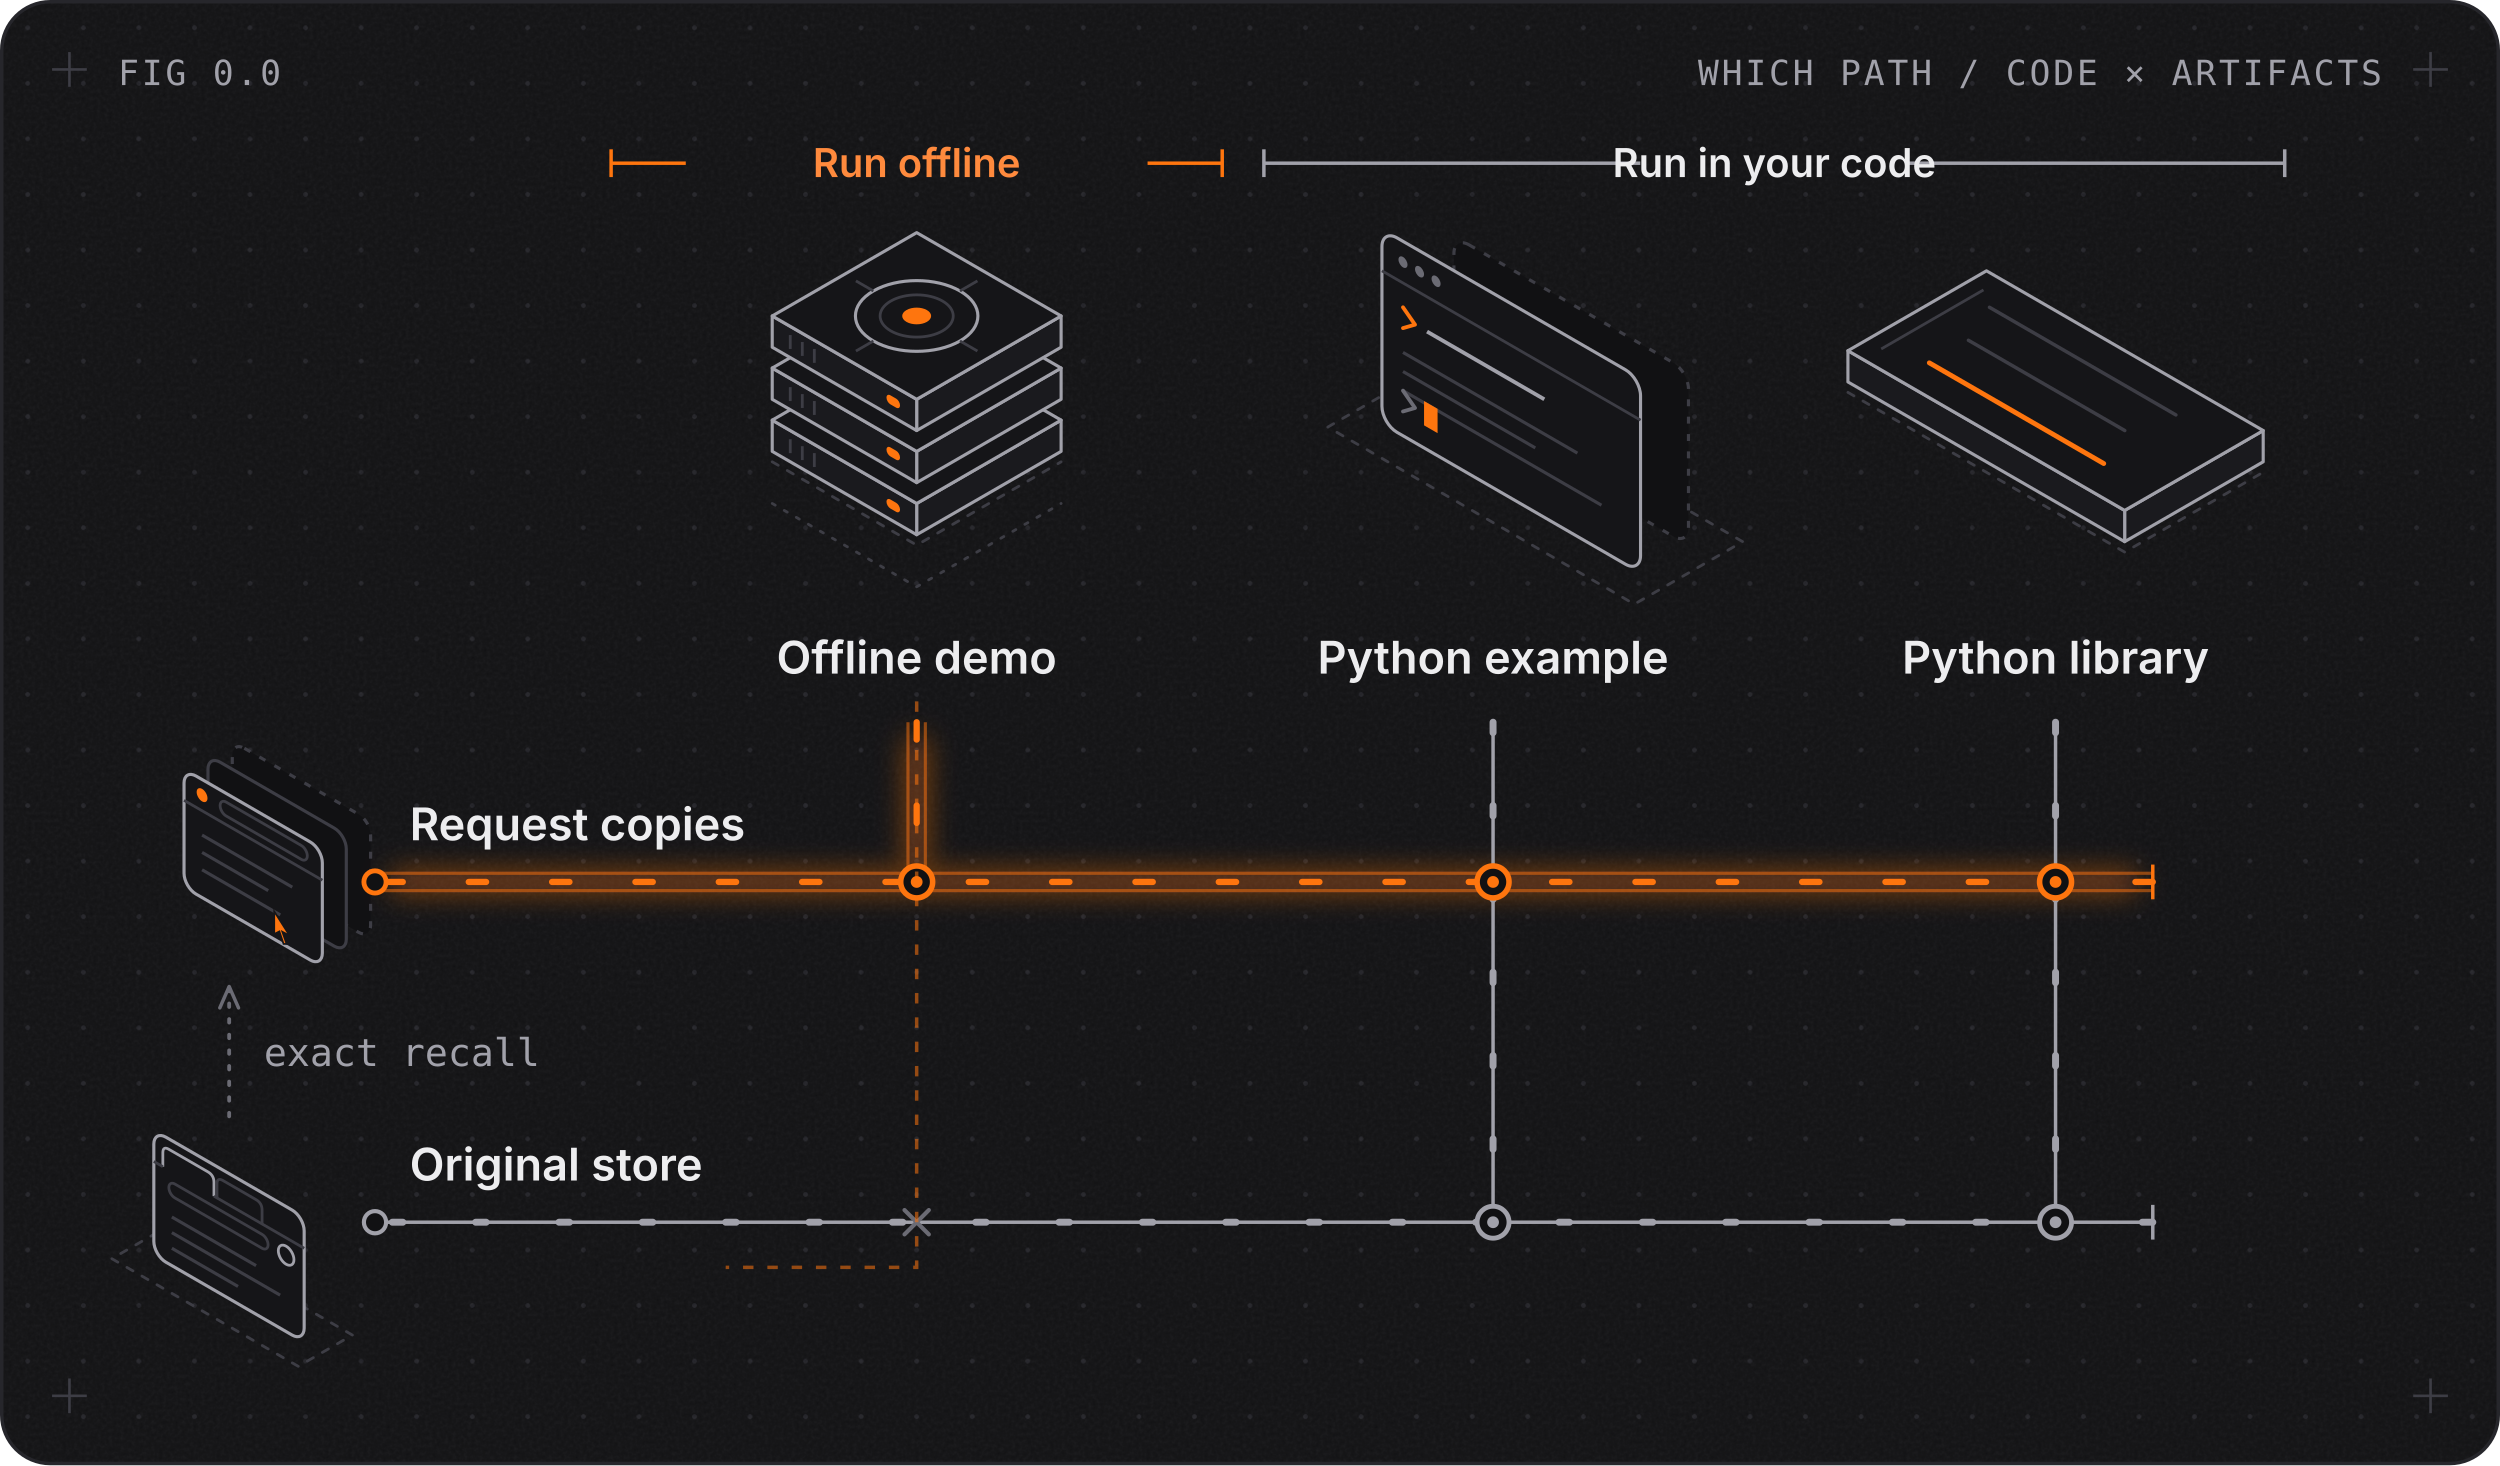
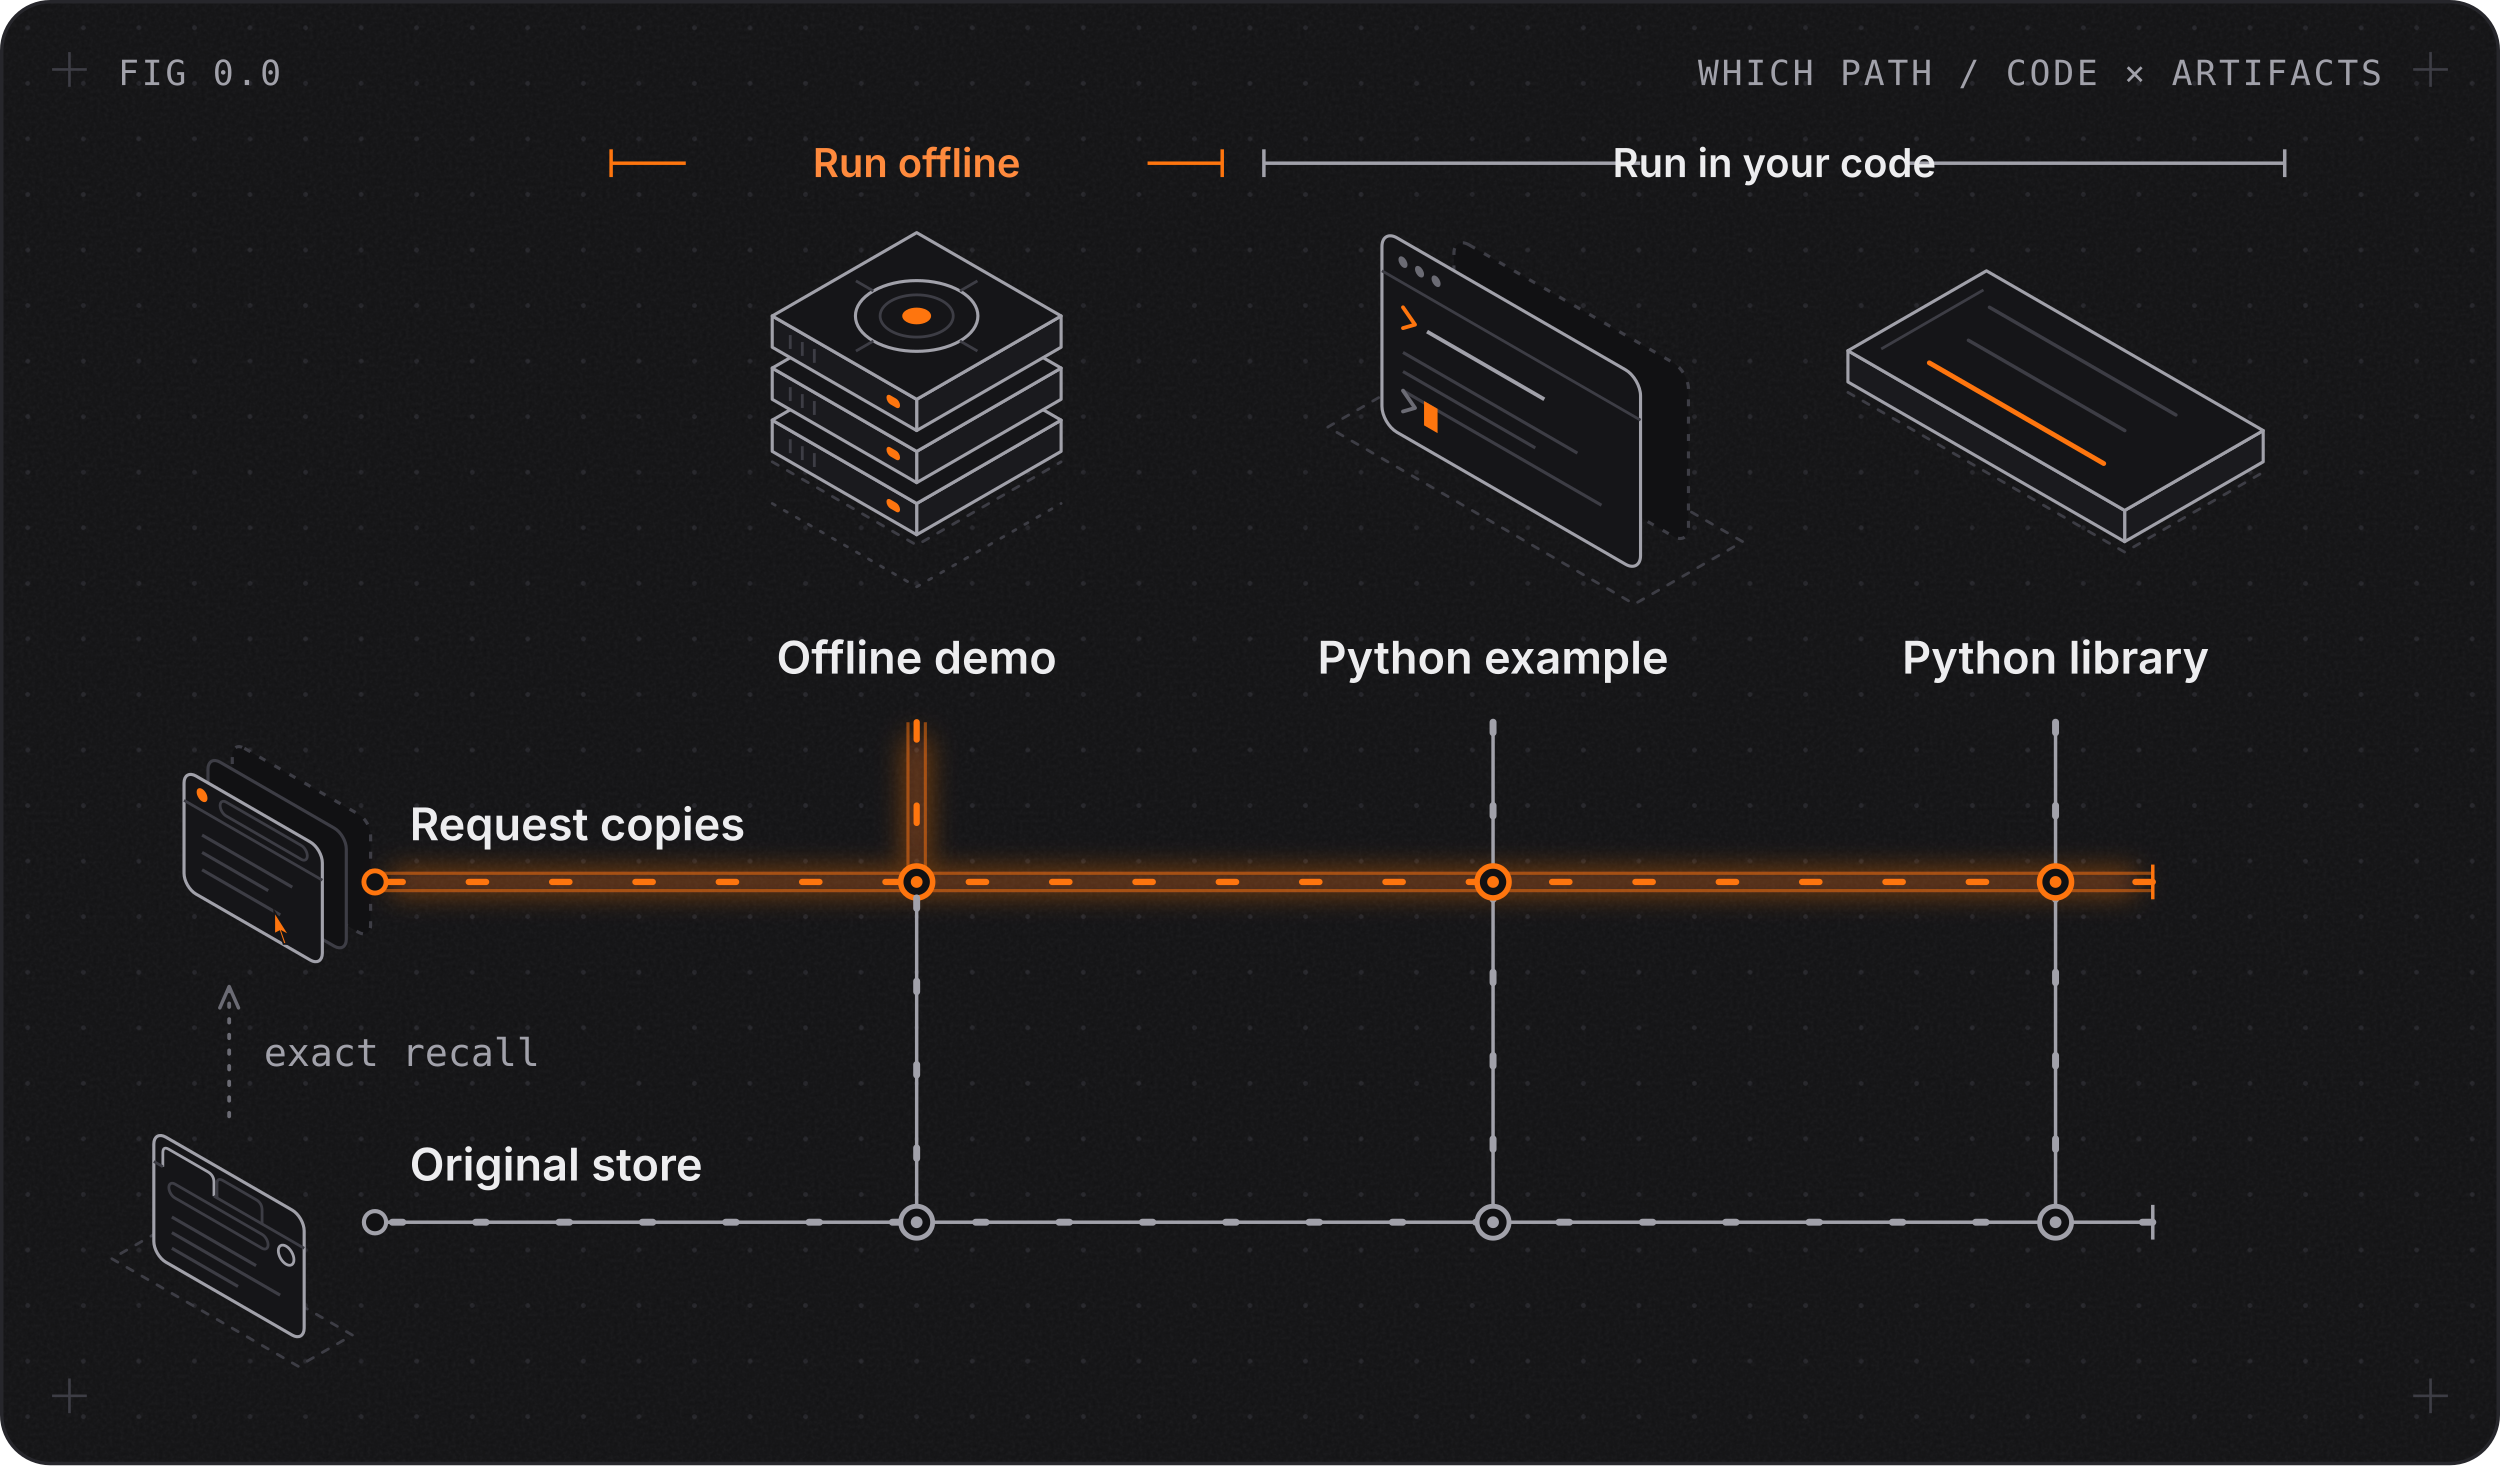
<svg xmlns="http://www.w3.org/2000/svg" viewBox="0 0 720 422" width="720" height="422" role="img" aria-labelledby="t d" fill="none">
  <style>.s{font-family:Geist, Inter, -apple-system, BlinkMacSystemFont, 'Segoe UI', Helvetica, Arial, sans-serif}.m{font-family:'Geist Mono', ui-monospace, SFMono-Regular, Menlo, monospace}text{font-kerning:normal}@keyframes fl{to{stroke-dashoffset:24}}@keyframes fd{to{stroke-dashoffset:-24}}@keyframes sync{to{stroke-dashoffset:-9}}@keyframes led{0%,100%{fill-opacity:1}50%{fill-opacity:.15}}@keyframes blink{0%,49%{fill-opacity:1}50%,100%{fill-opacity:0}}@keyframes cur{0%,100%{transform:translate(0,0)}40%,60%{transform:translate(-14px,-7px)}}@keyframes live{0%,100%{fill-opacity:1}50%{fill-opacity:.25}}@media (prefers-reduced-motion:no-preference){.pkl{animation:fl 1.2s linear infinite}.pkd{animation:fd 1.4s linear infinite}.pks{animation:fd 2.1s linear infinite}.sync{animation:sync 1.6s linear infinite}.led{animation:led 2.4s ease-in-out infinite}.blink{animation:blink 1.1s steps(1) infinite}.cur{animation:cur 6s ease-in-out infinite}.live{animation:live 1.8s ease-in-out infinite}}@keyframes ng0{0%,0.00%{fill-opacity:0}0.50%,17.90%{fill-opacity:1}19.40%,100%{fill-opacity:0}}@media (prefers-reduced-motion:no-preference){.ng0{animation:ng0 12s linear infinite}}@keyframes ng1{0%,19.50%{fill-opacity:0}20.50%,57.90%{fill-opacity:1}59.40%,100%{fill-opacity:0}}@media (prefers-reduced-motion:no-preference){.ng1{animation:ng1 12s linear infinite}}@keyframes ng2{0%,59.50%{fill-opacity:0}60.50%,97.90%{fill-opacity:1}99.40%,100%{fill-opacity:0}}@media (prefers-reduced-motion:no-preference){.ng2{animation:ng2 12s linear infinite}}@keyframes st0{0%,0.00%{transform:translate(0px,0px);fill-opacity:0;stroke-opacity:0}0.60%{fill-opacity:1;stroke-opacity:1}3.64%{transform:translate(0.0px,46.0px)}16.00%{transform:translate(-156.0px,46.0px)}17.00%{fill-opacity:1;stroke-opacity:1}18.50%,100%{transform:translate(-156.0px,46.0px);fill-opacity:0;stroke-opacity:0}}@keyframes tr0{0%,0.00%{stroke-dashoffset:202.0;stroke-opacity:0}0.30%{stroke-opacity:1}3.64%{stroke-dashoffset:156.0}16.00%{stroke-dashoffset:0.0}17.40%{stroke-dashoffset:0;stroke-opacity:1}19.40%,100%{stroke-dashoffset:0;stroke-opacity:0}}@media (prefers-reduced-motion:no-preference){.st0{animation:st0 12s linear infinite}.tr0{animation:tr0 12s linear infinite}}@keyframes st1{0%,20.00%{transform:translate(0px,0px);fill-opacity:0;stroke-opacity:0}20.60%{fill-opacity:1;stroke-opacity:1}24.94%{transform:translate(0.0px,144.0px)}36.00%{transform:translate(-322.0px,144.0px)}37.00%{fill-opacity:1;stroke-opacity:1}38.50%,100%{transform:translate(-322.0px,144.0px);fill-opacity:0;stroke-opacity:0}}@keyframes tr1{0%,20.00%{stroke-dashoffset:466.0;stroke-opacity:0}20.30%{stroke-opacity:1}24.94%{stroke-dashoffset:322.0}36.00%{stroke-dashoffset:0.0}37.40%{stroke-dashoffset:0;stroke-opacity:1}39.40%,100%{stroke-dashoffset:0;stroke-opacity:0}}@media (prefers-reduced-motion:no-preference){.st1{animation:st1 12s linear infinite}.tr1{animation:tr1 12s linear infinite}}@keyframes st2{0%,40.00%{transform:translate(0px,0px);fill-opacity:0;stroke-opacity:0}40.60%{fill-opacity:1;stroke-opacity:1}42.00%{transform:translate(0.0px,46.0px)}56.00%{transform:translate(-322.0px,46.0px)}57.00%{fill-opacity:1;stroke-opacity:1}58.50%,100%{transform:translate(-322.0px,46.0px);fill-opacity:0;stroke-opacity:0}}@keyframes tr2{0%,40.00%{stroke-dashoffset:368.0;stroke-opacity:0}40.30%{stroke-opacity:1}42.00%{stroke-dashoffset:322.0}56.00%{stroke-dashoffset:0.0}57.40%{stroke-dashoffset:0;stroke-opacity:1}59.40%,100%{stroke-dashoffset:0;stroke-opacity:0}}@media (prefers-reduced-motion:no-preference){.st2{animation:st2 12s linear infinite}.tr2{animation:tr2 12s linear infinite}}@keyframes st3{0%,60.00%{transform:translate(0px,0px);fill-opacity:0;stroke-opacity:0}60.60%{fill-opacity:1;stroke-opacity:1}63.67%{transform:translate(0.0px,144.0px)}76.00%{transform:translate(-484.0px,144.0px)}77.00%{fill-opacity:1;stroke-opacity:1}78.50%,100%{transform:translate(-484.0px,144.0px);fill-opacity:0;stroke-opacity:0}}@keyframes tr3{0%,60.00%{stroke-dashoffset:628.0;stroke-opacity:0}60.30%{stroke-opacity:1}63.67%{stroke-dashoffset:484.0}76.00%{stroke-dashoffset:0.0}77.40%{stroke-dashoffset:0;stroke-opacity:1}79.40%,100%{stroke-dashoffset:0;stroke-opacity:0}}@media (prefers-reduced-motion:no-preference){.st3{animation:st3 12s linear infinite}.tr3{animation:tr3 12s linear infinite}}@keyframes st4{0%,80.00%{transform:translate(0px,0px);fill-opacity:0;stroke-opacity:0}80.60%{fill-opacity:1;stroke-opacity:1}81.39%{transform:translate(0.0px,46.0px)}96.00%{transform:translate(-484.0px,46.0px)}97.00%{fill-opacity:1;stroke-opacity:1}98.50%,100%{transform:translate(-484.0px,46.0px);fill-opacity:0;stroke-opacity:0}}@keyframes tr4{0%,80.00%{stroke-dashoffset:530.0;stroke-opacity:0}80.30%{stroke-opacity:1}81.39%{stroke-dashoffset:484.0}96.00%{stroke-dashoffset:0.0}97.40%{stroke-dashoffset:0;stroke-opacity:1}99.40%,100%{stroke-dashoffset:0;stroke-opacity:0}}@media (prefers-reduced-motion:no-preference){.st4{animation:st4 12s linear infinite}.tr4{animation:tr4 12s linear infinite}}</style>
  <defs>
    <pattern id="dots" width="16" height="16" patternUnits="userSpaceOnUse">
      <circle cx="8" cy="8" r="0.7" fill="#232328" />
    </pattern>
    <filter id="grain" x="0" y="0" width="100%" height="100%">
      <feTurbulence type="fractalNoise" baseFrequency="0.9" numOctaves="2" seed="7" stitchTiles="stitch" />
      <feColorMatrix values="0 0 0 0 0.5  0 0 0 0 0.5  0 0 0 0 0.5  0 0 0 0.07 0" />
    </filter>
    <clipPath id="card">
      <rect x="0.5" y="0.5" width="719" height="421" rx="14" />
    </clipPath>
    <marker id="ah" viewBox="0 0 10 10" refX="8.5" refY="5" markerWidth="7" markerHeight="7" orient="auto-start-reverse">
      <path d="M1 1.5 L9 5 L1 8.5" stroke="#A1A1AA" stroke-width="1.3" fill="none" stroke-linejoin="round" stroke-linecap="round" />
    </marker>
    <marker id="ah3" viewBox="0 0 10 10" refX="8.5" refY="5" markerWidth="7" markerHeight="7" orient="auto-start-reverse">
      <path d="M1 1.5 L9 5 L1 8.5" stroke="#6B6B74" stroke-width="1.3" fill="none" stroke-linejoin="round" stroke-linecap="round" />
    </marker>
    <filter id="glow" filterUnits="userSpaceOnUse" x="0" y="0" width="720" height="422">
      <feGaussianBlur stdDeviation="4" />
    </filter>
  </defs>
  <rect x="0.5" y="0.5" width="719" height="421" rx="14" fill="#111113" />
  <g clip-path="url(#card)">
    <rect width="720" height="422" fill="url(#dots)" />
    <rect width="720" height="422" filter="url(#grain)" />
  </g>
  <rect x="0.5" y="0.5" width="719" height="421" rx="14" fill="none" stroke="#26262B" />
  <path d="M15 20h10M20 15v10" stroke="#3D3D45" stroke-width="0.75" />
  <path d="M695 20h10M700 15v10" stroke="#3D3D45" stroke-width="0.75" />
  <path d="M15 402h10M20 397v10" stroke="#3D3D45" stroke-width="0.75" />
  <path d="M695 402h10M700 397v10" stroke="#3D3D45" stroke-width="0.75" />
  <text x="34.0" y="24.5" font-size="10" fill="#A1A1AA" letter-spacing="0.08em" class="m">FIG 0.0</text>
  <text x="686.0" y="24.5" font-size="10" fill="#A1A1AA" text-anchor="end" letter-spacing="0.08em" class="m">WHICH PATH / CODE × ARTIFACTS</text>
  <path d="M176 43v8M352 43v8" stroke="#FE750E" stroke-width="1" />
  <path d="M176 47H197.5M330.5 47H352" stroke="#FE750E" stroke-width="1" />
  <text x="264.0" y="51.0" font-size="11.5" fill="#FF8A3D" font-weight="600" text-anchor="middle" class="s">Run offline</text>
  <path d="M364 43v8M658 43v8" stroke="#A1A1AA" stroke-width="1" />
  <path d="M364 47H472.4M549.6 47H658" stroke="#A1A1AA" stroke-width="1" />
  <text x="511.0" y="51.0" font-size="11.5" fill="#EDEDEF" font-weight="600" text-anchor="middle" class="s">Run in your code</text>
  <polyline points="222.4,133.0 264.0,157.0 305.6,133.0" stroke="#3D3D45" stroke-width="0.8" stroke-dasharray="2 3" stroke-linejoin="round" stroke-linecap="round" />
  <polyline points="222.4,145.0 264.0,169.0 305.6,145.0" stroke="#3D3D45" stroke-width="0.8" stroke-dasharray="1 3" stroke-linejoin="round" stroke-linecap="round" />
  <polygon points="305.6,121.0 264.0,145.0 264.0,154.0 305.6,130.0" fill="#1A1A1E" stroke="#A1A1AA" stroke-width="0.9" stroke-linejoin="round" stroke-linecap="round" />
  <polygon points="222.4,121.0 264.0,145.0 264.0,154.0 222.4,130.0" fill="#1A1A1E" stroke="#A1A1AA" stroke-width="0.9" stroke-linejoin="round" stroke-linecap="round" />
  <polygon points="264.0,97.0 305.6,121.0 264.0,145.0 222.4,121.0" fill="#151518" stroke="#A1A1AA" stroke-width="0.9" stroke-linejoin="round" stroke-linecap="round" />
  <g transform="matrix(0.866,0.5,0,1,222.4,130.0)">
    <line x1="6" y1="-6.5" x2="6" y2="-2.5" stroke="#3D3D45" stroke-width="0.8" vector-effect="non-scaling-stroke" />
    <line x1="10" y1="-6.5" x2="10" y2="-2.5" stroke="#3D3D45" stroke-width="0.8" vector-effect="non-scaling-stroke" />
    <line x1="14" y1="-6.5" x2="14" y2="-2.5" stroke="#3D3D45" stroke-width="0.8" vector-effect="non-scaling-stroke" />
    <rect class="led" style="animation-delay:0.0s" x="38" y="-5.8" width="4.5" height="2.6" rx="1.3" fill="#FE750E" />
  </g>
  <polygon points="305.6,106.0 264.0,130.0 264.0,139.0 305.6,115.0" fill="#1A1A1E" stroke="#A1A1AA" stroke-width="0.9" stroke-linejoin="round" stroke-linecap="round" />
  <polygon points="222.4,106.0 264.0,130.0 264.0,139.0 222.4,115.0" fill="#1A1A1E" stroke="#A1A1AA" stroke-width="0.9" stroke-linejoin="round" stroke-linecap="round" />
  <polygon points="264.0,82.0 305.6,106.0 264.0,130.0 222.4,106.0" fill="#151518" stroke="#A1A1AA" stroke-width="0.9" stroke-linejoin="round" stroke-linecap="round" />
  <g transform="matrix(0.866,0.5,0,1,222.4,115.0)">
    <line x1="6" y1="-6.5" x2="6" y2="-2.5" stroke="#3D3D45" stroke-width="0.8" vector-effect="non-scaling-stroke" />
    <line x1="10" y1="-6.5" x2="10" y2="-2.5" stroke="#3D3D45" stroke-width="0.8" vector-effect="non-scaling-stroke" />
    <line x1="14" y1="-6.5" x2="14" y2="-2.5" stroke="#3D3D45" stroke-width="0.8" vector-effect="non-scaling-stroke" />
    <rect class="led" style="animation-delay:-0.8s" x="38" y="-5.8" width="4.5" height="2.6" rx="1.3" fill="#FE750E" />
  </g>
  <polygon points="305.6,91.0 264.0,115.0 264.0,124.0 305.6,100.0" fill="#1A1A1E" stroke="#A1A1AA" stroke-width="0.9" stroke-linejoin="round" stroke-linecap="round" />
  <polygon points="222.4,91.0 264.0,115.0 264.0,124.0 222.4,100.0" fill="#1A1A1E" stroke="#A1A1AA" stroke-width="0.9" stroke-linejoin="round" stroke-linecap="round" />
  <polygon points="264.0,67.0 305.6,91.0 264.0,115.0 222.4,91.0" fill="#151518" stroke="#A1A1AA" stroke-width="0.9" stroke-linejoin="round" stroke-linecap="round" />
  <g transform="matrix(0.866,0.5,0,1,222.4,100.0)">
    <line x1="6" y1="-6.5" x2="6" y2="-2.5" stroke="#3D3D45" stroke-width="0.8" vector-effect="non-scaling-stroke" />
    <line x1="10" y1="-6.5" x2="10" y2="-2.5" stroke="#3D3D45" stroke-width="0.8" vector-effect="non-scaling-stroke" />
    <line x1="14" y1="-6.5" x2="14" y2="-2.5" stroke="#3D3D45" stroke-width="0.8" vector-effect="non-scaling-stroke" />
    <rect class="led" style="animation-delay:-1.6s" x="38" y="-5.8" width="4.5" height="2.6" rx="1.3" fill="#FE750E" />
  </g>
  <g transform="matrix(0.866,0.5,-0.866,0.5,264.0,67.0)">
    <circle cx="24.0" cy="24.0" r="14.4" stroke="#A1A1AA" stroke-width="0.9" vector-effect="non-scaling-stroke" />
    <circle cx="24.0" cy="24.0" r="8.6" stroke="#3D3D45" stroke-width="0.8" vector-effect="non-scaling-stroke" />
    <circle cx="24.0" cy="24.0" r="3.4" fill="#FE750E" />
    <line x1="38.4" y1="24.0" x2="44.2" y2="24.0" stroke="#3D3D45" stroke-width="0.8" vector-effect="non-scaling-stroke" />
    <line x1="24.0" y1="38.4" x2="24.0" y2="44.2" stroke="#3D3D45" stroke-width="0.8" vector-effect="non-scaling-stroke" />
    <line x1="9.6" y1="24.0" x2="3.8" y2="24.0" stroke="#3D3D45" stroke-width="0.8" vector-effect="non-scaling-stroke" />
    <line x1="24.0" y1="9.6" x2="24.0" y2="3.8" stroke="#3D3D45" stroke-width="0.8" vector-effect="non-scaling-stroke" />
  </g>
  <polygon points="413.5,105.0 501.9,156.0 470.7,174.0 382.4,123.0" stroke="#3D3D45" stroke-width="0.8" stroke-dasharray="2 3" stroke-linejoin="round" stroke-linecap="round" />
  <g transform="matrix(0.866,0.5,0,1,411.8,114.0)">
    <rect x="8" y="-50" width="78" height="50" rx="5" fill="#111113" stroke="#3D3D45" stroke-width="0.9" stroke-dasharray="2 3" vector-effect="non-scaling-stroke" />
  </g>
  <g transform="matrix(0.866,0.5,0,1,398.0,122.0)">
    <rect x="0" y="-56" width="86" height="56" rx="5" fill="#151518" stroke="#A1A1AA" stroke-width="0.9" vector-effect="non-scaling-stroke" />
    <line x1="0" y1="-44" x2="86" y2="-44" stroke="#3D3D45" stroke-width="0.8" vector-effect="non-scaling-stroke" />
    <circle cx="7.0" cy="-50" r="1.5" fill="#6B6B74" />
    <circle cx="12.5" cy="-50" r="1.5" fill="#6B6B74" />
    <circle cx="18.0" cy="-50" r="1.5" fill="#6B6B74" />
    <path d="M7 -37 l4 3 l-4 3" stroke="#FE750E" stroke-width="1.1" stroke-linejoin="round" stroke-linecap="round" vector-effect="non-scaling-stroke" />
    <line x1="15" y1="-34" x2="54" y2="-34" stroke="#A1A1AA" stroke-width="1.1" vector-effect="non-scaling-stroke" />
    <line x1="7" y1="-24.0" x2="65" y2="-24.0" stroke="#3D3D45" stroke-width="0.9" vector-effect="non-scaling-stroke" />
    <line x1="7" y1="-18.5" x2="51" y2="-18.5" stroke="#3D3D45" stroke-width="0.9" vector-effect="non-scaling-stroke" />
    <line x1="7" y1="-13.0" x2="73" y2="-13.0" stroke="#3D3D45" stroke-width="0.9" vector-effect="non-scaling-stroke" />
    <path d="M7 -13 l4 3 l-4 3" stroke="#6B6B74" stroke-width="1.1" stroke-linejoin="round" stroke-linecap="round" vector-effect="non-scaling-stroke" />
    <rect class="blink" x="14" y="-13.5" width="4.5" height="7" fill="#FE750E" />
  </g>
  <polyline points="532.2,113.0 611.9,159.0 651.8,136.0" stroke="#3D3D45" stroke-width="0.8" stroke-dasharray="2 3" stroke-linejoin="round" stroke-linecap="round" />
  <polygon points="651.8,124.0 611.9,147.0 611.9,156.0 651.8,133.0" fill="#1A1A1E" stroke="#A1A1AA" stroke-width="0.9" stroke-linejoin="round" stroke-linecap="round" />
  <polygon points="532.2,101.0 611.9,147.0 611.9,156.0 532.2,110.0" fill="#1A1A1E" stroke="#A1A1AA" stroke-width="0.9" stroke-linejoin="round" stroke-linecap="round" />
  <polygon points="572.1,78.0 651.8,124.0 611.9,147.0 532.2,101.0" fill="#151518" stroke="#A1A1AA" stroke-width="0.9" stroke-linejoin="round" stroke-linecap="round" />
  <g transform="matrix(0.866,0.5,-0.866,0.5,572.1,78.0)">
    <line x1="11" y1="10.0" x2="73" y2="10.0" stroke="#3D3D45" stroke-width="1.0" stroke-linecap="round" vector-effect="non-scaling-stroke" />
    <line x1="17" y1="23.0" x2="69" y2="23.0" stroke="#3D3D45" stroke-width="1.0" stroke-linecap="round" vector-effect="non-scaling-stroke" />
    <line x1="17" y1="36.0" x2="75" y2="36.0" stroke="#FE750E" stroke-width="1.4" stroke-linecap="round" vector-effect="non-scaling-stroke" />
    <line x1="5" y1="6" x2="5" y2="40" stroke="#3D3D45" stroke-width="0.8" vector-effect="non-scaling-stroke" />
  </g>
  <rect class="ng0" x="220.5" y="177.5" width="87.1" height="24" rx="12" fill="#3A2214" fill-opacity="0" />
  <text x="264.0" y="194.0" font-size="13" fill="#EDEDEF" font-weight="600" text-anchor="middle" class="s">Offline demo</text>
  <rect class="ng1" x="357.8" y="177.5" width="144.4" height="24" rx="12" fill="#3A2214" fill-opacity="0" />
  <text x="430.0" y="194.0" font-size="13" fill="#EDEDEF" font-weight="600" text-anchor="middle" class="s">Python example</text>
  <rect class="ng2" x="530.3" y="177.5" width="123.5" height="24" rx="12" fill="#3A2214" fill-opacity="0" />
  <text x="592.0" y="194.0" font-size="13" fill="#EDEDEF" font-weight="600" text-anchor="middle" class="s">Python library</text>
  <g transform="matrix(0.866,0.5,0,1,66.9,247.5)">
    <rect x="0" y="-34" width="46" height="34" rx="4" fill="#111113" stroke="#3D3D45" stroke-width="0.9" stroke-dasharray="2 3" vector-effect="non-scaling-stroke" />
  </g>
  <g transform="matrix(0.866,0.5,0,1,59.9,251.5)">
    <rect x="0" y="-34" width="46" height="34" rx="4" fill="#111113" stroke="#3D3D45" stroke-width="0.9" vector-effect="non-scaling-stroke" />
  </g>
  <g transform="matrix(0.866,0.5,0,1,53.0,255.5)">
    <rect x="0" y="-34" width="46" height="34" rx="4" fill="#151518" stroke="#A1A1AA" stroke-width="0.9" vector-effect="non-scaling-stroke" />
    <line x1="0" y1="-25" x2="46" y2="-25" stroke="#3D3D45" stroke-width="0.8" vector-effect="non-scaling-stroke" />
    <circle class="live" cx="6" cy="-29.5" r="1.8" fill="#FE750E" />
    <rect x="12" y="-31.5" width="29" height="4" rx="2" stroke="#3D3D45" stroke-width="0.8" vector-effect="non-scaling-stroke" />
    <line x1="6" y1="-18" x2="36" y2="-18" stroke="#3D3D45" stroke-width="0.9" vector-effect="non-scaling-stroke" />
    <line x1="6" y1="-13" x2="28" y2="-13" stroke="#3D3D45" stroke-width="0.9" vector-effect="non-scaling-stroke" />
    <line x1="6" y1="-8" x2="32" y2="-8" stroke="#3D3D45" stroke-width="0.9" vector-effect="non-scaling-stroke" />
    <path class="cur" d="M30 -8 l0 6.5 l1.7 -1.6 l1.4 2.9 l1 -.5 l-1.4 -2.8 l2.4 -.1z" fill="#FE750E" stroke="#151518" stroke-width="0.5" vector-effect="non-scaling-stroke" />
  </g>
  <polygon points="47.8,353.5 101.5,384.5 85.9,393.5 32.2,362.5" stroke="#3D3D45" stroke-width="0.8" stroke-dasharray="2 3" stroke-linejoin="round" stroke-linecap="round" />
  <g transform="matrix(0.866,0.5,0,1,44.3,361.5)">
    <rect x="0" y="-36" width="50" height="36" rx="4" fill="#151518" stroke="#A1A1AA" stroke-width="0.9" vector-effect="non-scaling-stroke" />
    <path d="M3 -27 v-4 q0 -2 2 -2 h13 q2 0 2 2 v4" stroke="#A1A1AA" stroke-width="0.8" vector-effect="non-scaling-stroke" />
    <path d="M21 -27 v-4 q0 -2 2 -2 h11 q2 0 2 2 v4" stroke="#3D3D45" stroke-width="0.8" vector-effect="non-scaling-stroke" />
    <line x1="0" y1="-27" x2="3" y2="-27" stroke="#3D3D45" stroke-width="0.8" vector-effect="non-scaling-stroke" />
    <line x1="20" y1="-27" x2="50" y2="-27" stroke="#3D3D45" stroke-width="0.8" vector-effect="non-scaling-stroke" />
    <circle cx="44" cy="-22" r="2.6" stroke="#A1A1AA" stroke-width="0.8" vector-effect="non-scaling-stroke" />
    <rect x="5" y="-24" width="33" height="4" rx="2" stroke="#3D3D45" stroke-width="0.8" vector-effect="non-scaling-stroke" />
    <line x1="6" y1="-14.0" x2="34" y2="-14.0" stroke="#3D3D45" stroke-width="0.9" vector-effect="non-scaling-stroke" />
    <line x1="6" y1="-9.5" x2="42" y2="-9.5" stroke="#3D3D45" stroke-width="0.9" vector-effect="non-scaling-stroke" />
    <line x1="6" y1="-5.0" x2="28" y2="-5.0" stroke="#3D3D45" stroke-width="0.9" vector-effect="non-scaling-stroke" />
  </g>
  <rect x="112.0" y="251.0" width="504.0" height="6" rx="3" fill="#FE750E" fill-opacity="0.5" filter="url(#glow)" />
  <line x1="620.0" y1="251.5" x2="108.0" y2="251.5" stroke="#FE750E" stroke-width="0.9" stroke-opacity=".5" />
  <line x1="620.0" y1="256.5" x2="108.0" y2="256.5" stroke="#FE750E" stroke-width="0.9" stroke-opacity=".5" />
  <line class="pkl" x1="620.0" y1="254.0" x2="108.0" y2="254.0" stroke="#FE750E" stroke-width="1.8" stroke-linecap="round" stroke-dasharray="5 19" />
  <circle cx="108.0" cy="254" r="3.2" fill="#111113" stroke="#FE750E" stroke-width="1.4" />
  <line x1="620.0" y1="352.0" x2="108.0" y2="352.0" stroke="#A1A1AA" stroke-width="1.0" />
  <line class="pkl" x1="620.0" y1="352.0" x2="108.0" y2="352.0" stroke="#A1A1AA" stroke-width="2" stroke-linecap="round" stroke-dasharray="3 21" />
  <circle cx="108.0" cy="352" r="3.2" fill="#111113" stroke="#A1A1AA" stroke-width="1.2" />
  <path d="M620 249v10" stroke="#FE750E" stroke-width="1" />
  <path d="M620 347v10" stroke="#A1A1AA" stroke-width="1" />
  <text x="118.0" y="242.0" font-size="13" fill="#EDEDEF" font-weight="600" class="s">Request copies</text>
  <text x="118.0" y="340.0" font-size="13" fill="#EDEDEF" font-weight="600" class="s">Original store</text>
  <line class="sync" x1="66.0" y1="321.5" x2="66.0" y2="284.5" stroke="#6B6B74" stroke-width="1.1" stroke-dasharray="1 3.5" stroke-linecap="round" marker-end="url(#ah3)" />
  <text x="76.0" y="307.0" font-size="11" fill="#A1A1AA" class="m">exact recall</text>
  <rect x="261.0" y="212.0" width="6" height="38.0" rx="3" fill="#FE750E" fill-opacity="0.5" filter="url(#glow)" />
  <line x1="261.5" y1="208.0" x2="261.5" y2="254.0" stroke="#FE750E" stroke-width="0.9" stroke-opacity=".5" />
  <line x1="266.5" y1="208.0" x2="266.5" y2="254.0" stroke="#FE750E" stroke-width="0.9" stroke-opacity=".5" />
  <line class="pkd" x1="264.0" y1="208.0" x2="264.0" y2="254.0" stroke="#FE750E" stroke-width="1.8" stroke-linecap="round" stroke-dasharray="5 19" />
  <circle cx="264.0" cy="254.0" r="4.6" fill="#111113" stroke="#FE750E" stroke-width="1.6" />
  <circle cx="264.0" cy="254.0" r="1.7" fill="#FE750E" />
-   <path d="M260.5 348.5l7 7M267.5 348.5l-7 7" stroke="#6B6B74" stroke-width="1.2" stroke-linecap="round" />
+   <line x1="264.0" y1="258.6" x2="264.0" y2="352.0" stroke="#A1A1AA" stroke-width="1.0" />
+   <line class="pkd" x1="264.0" y1="258.6" x2="264.0" y2="352.0" stroke="#A1A1AA" stroke-width="2" stroke-linecap="round" stroke-dasharray="3 21" />
+   <circle cx="264.0" cy="352.0" r="4.6" fill="#111113" stroke="#A1A1AA" stroke-width="1.4" />
+   <circle cx="264.0" cy="352.0" r="1.7" fill="#A1A1AA" />
  <line x1="430.0" y1="208.0" x2="430.0" y2="352.0" stroke="#A1A1AA" stroke-width="1.0" />
  <line class="pkd" x1="430.0" y1="208.0" x2="430.0" y2="352.0" stroke="#A1A1AA" stroke-width="2" stroke-linecap="round" stroke-dasharray="3 21" />
  <circle cx="430.0" cy="254.0" r="4.6" fill="#111113" stroke="#FE750E" stroke-width="1.6" />
  <circle cx="430.0" cy="254.0" r="1.7" fill="#FE750E" />
  <circle cx="430.0" cy="352.0" r="4.6" fill="#111113" stroke="#A1A1AA" stroke-width="1.4" />
  <circle cx="430.0" cy="352.0" r="1.7" fill="#A1A1AA" />
  <line x1="592.0" y1="208.0" x2="592.0" y2="352.0" stroke="#A1A1AA" stroke-width="1.0" />
  <line class="pkd" x1="592.0" y1="208.0" x2="592.0" y2="352.0" stroke="#A1A1AA" stroke-width="2" stroke-linecap="round" stroke-dasharray="3 21" />
  <circle cx="592.0" cy="254.0" r="4.6" fill="#111113" stroke="#FE750E" stroke-width="1.6" />
  <circle cx="592.0" cy="254.0" r="1.7" fill="#FE750E" />
  <circle cx="592.0" cy="352.0" r="4.6" fill="#111113" stroke="#A1A1AA" stroke-width="1.4" />
  <circle cx="592.0" cy="352.0" r="1.7" fill="#A1A1AA" />
  <polyline class="tr0" points="264.0,208.0 264.0,254.0 108.0,254.0" stroke="#FE750E" stroke-width="2.4" stroke-linejoin="round" stroke-dasharray="202.0 212.0" stroke-dashoffset="202.0" stroke-opacity="0" />
  <circle class="st0" cx="264.0" cy="208.0" r="4.2" fill="#FE750E" stroke="#111113" stroke-width="1.6" fill-opacity="0" stroke-opacity="0" />
  <polyline class="tr1" points="430.0,208.0 430.0,352.0 108.0,352.0" stroke="#EDEDEF" stroke-width="1.8" stroke-linejoin="round" stroke-dasharray="466.0 476.0" stroke-dashoffset="466.0" stroke-opacity="0" />
  <circle class="st1" cx="430.0" cy="208.0" r="4.2" fill="#EDEDEF" stroke="#111113" stroke-width="1.6" fill-opacity="0" stroke-opacity="0" />
  <polyline class="tr2" points="430.0,208.0 430.0,254.0 108.0,254.0" stroke="#FE750E" stroke-width="2.4" stroke-linejoin="round" stroke-dasharray="368.0 378.0" stroke-dashoffset="368.0" stroke-opacity="0" />
  <circle class="st2" cx="430.0" cy="208.0" r="4.2" fill="#FE750E" stroke="#111113" stroke-width="1.6" fill-opacity="0" stroke-opacity="0" />
  <polyline class="tr3" points="592.0,208.0 592.0,352.0 108.0,352.0" stroke="#EDEDEF" stroke-width="1.8" stroke-linejoin="round" stroke-dasharray="628.0 638.0" stroke-dashoffset="628.0" stroke-opacity="0" />
  <circle class="st3" cx="592.0" cy="208.0" r="4.2" fill="#EDEDEF" stroke="#111113" stroke-width="1.6" fill-opacity="0" stroke-opacity="0" />
  <polyline class="tr4" points="592.0,208.0 592.0,254.0 108.0,254.0" stroke="#FE750E" stroke-width="2.4" stroke-linejoin="round" stroke-dasharray="530.0 540.0" stroke-dashoffset="530.0" stroke-opacity="0" />
  <circle class="st4" cx="592.0" cy="208.0" r="4.2" fill="#FE750E" stroke="#111113" stroke-width="1.6" fill-opacity="0" stroke-opacity="0" />
-   <path d="M264 202 V365 H209" stroke="#FE750E" stroke-width="1" stroke-dasharray="3 4" fill="none" opacity=".55" />
</svg>
